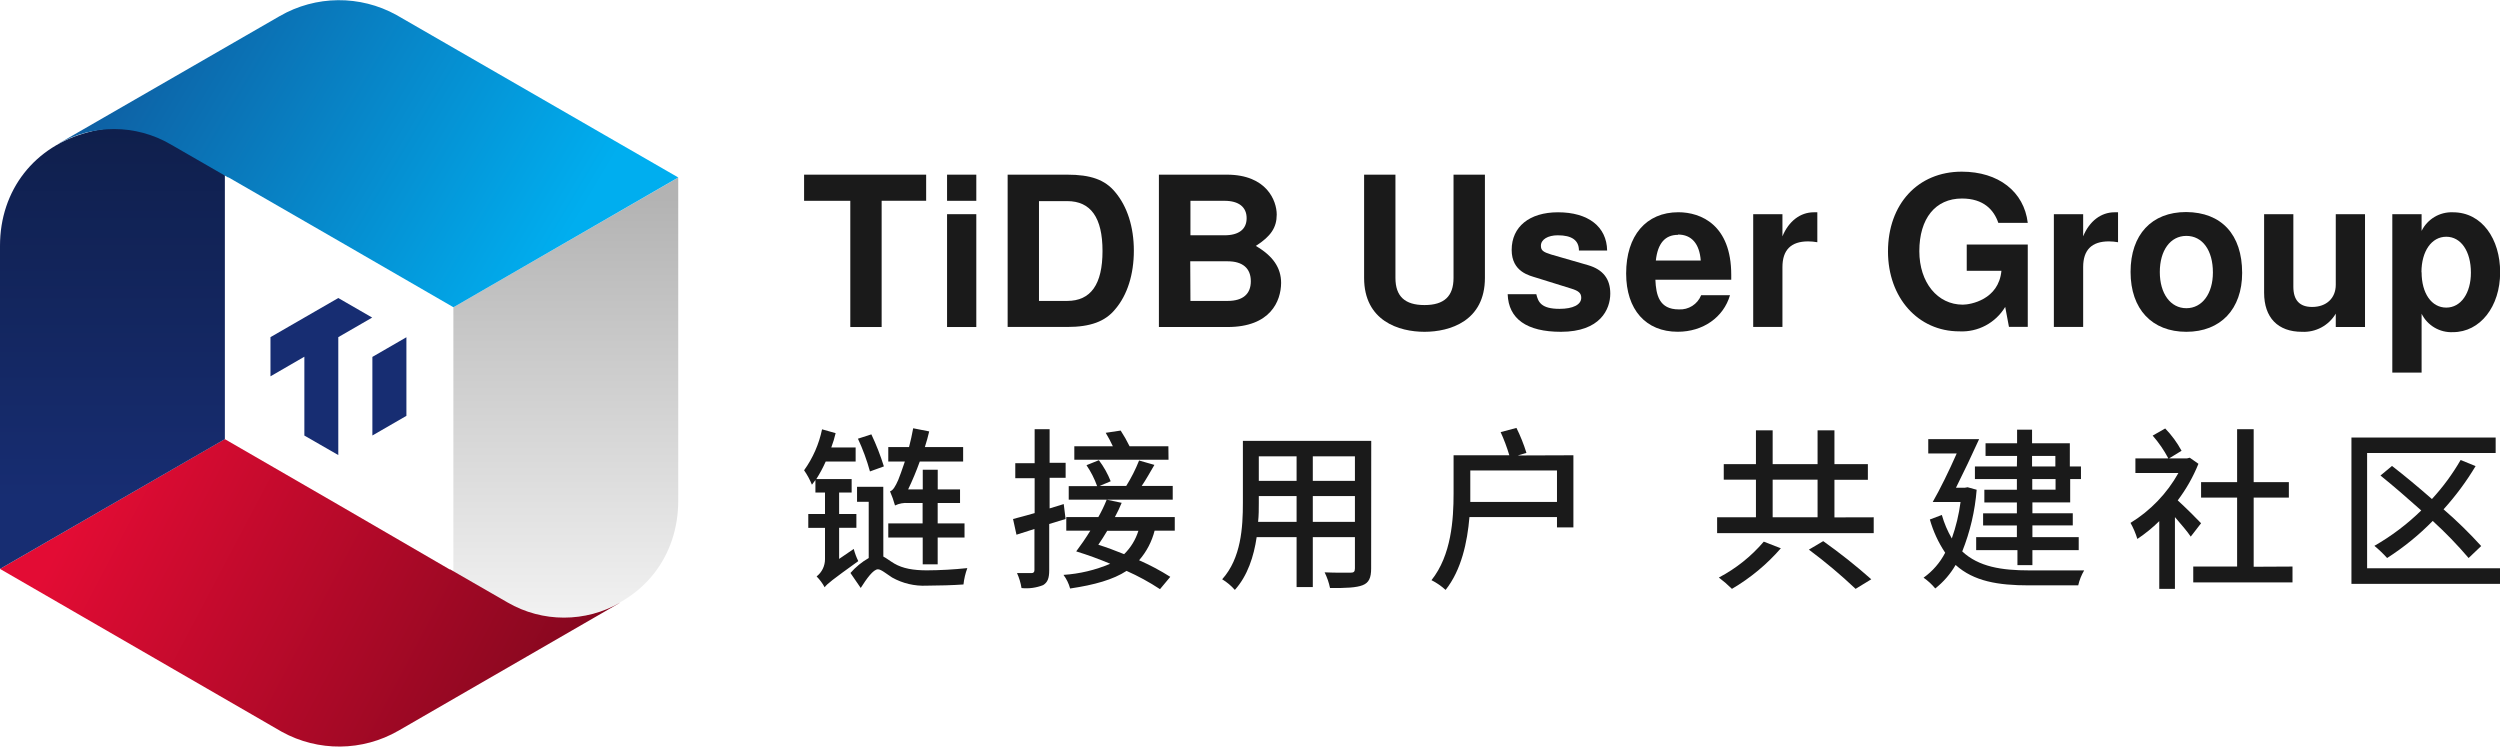
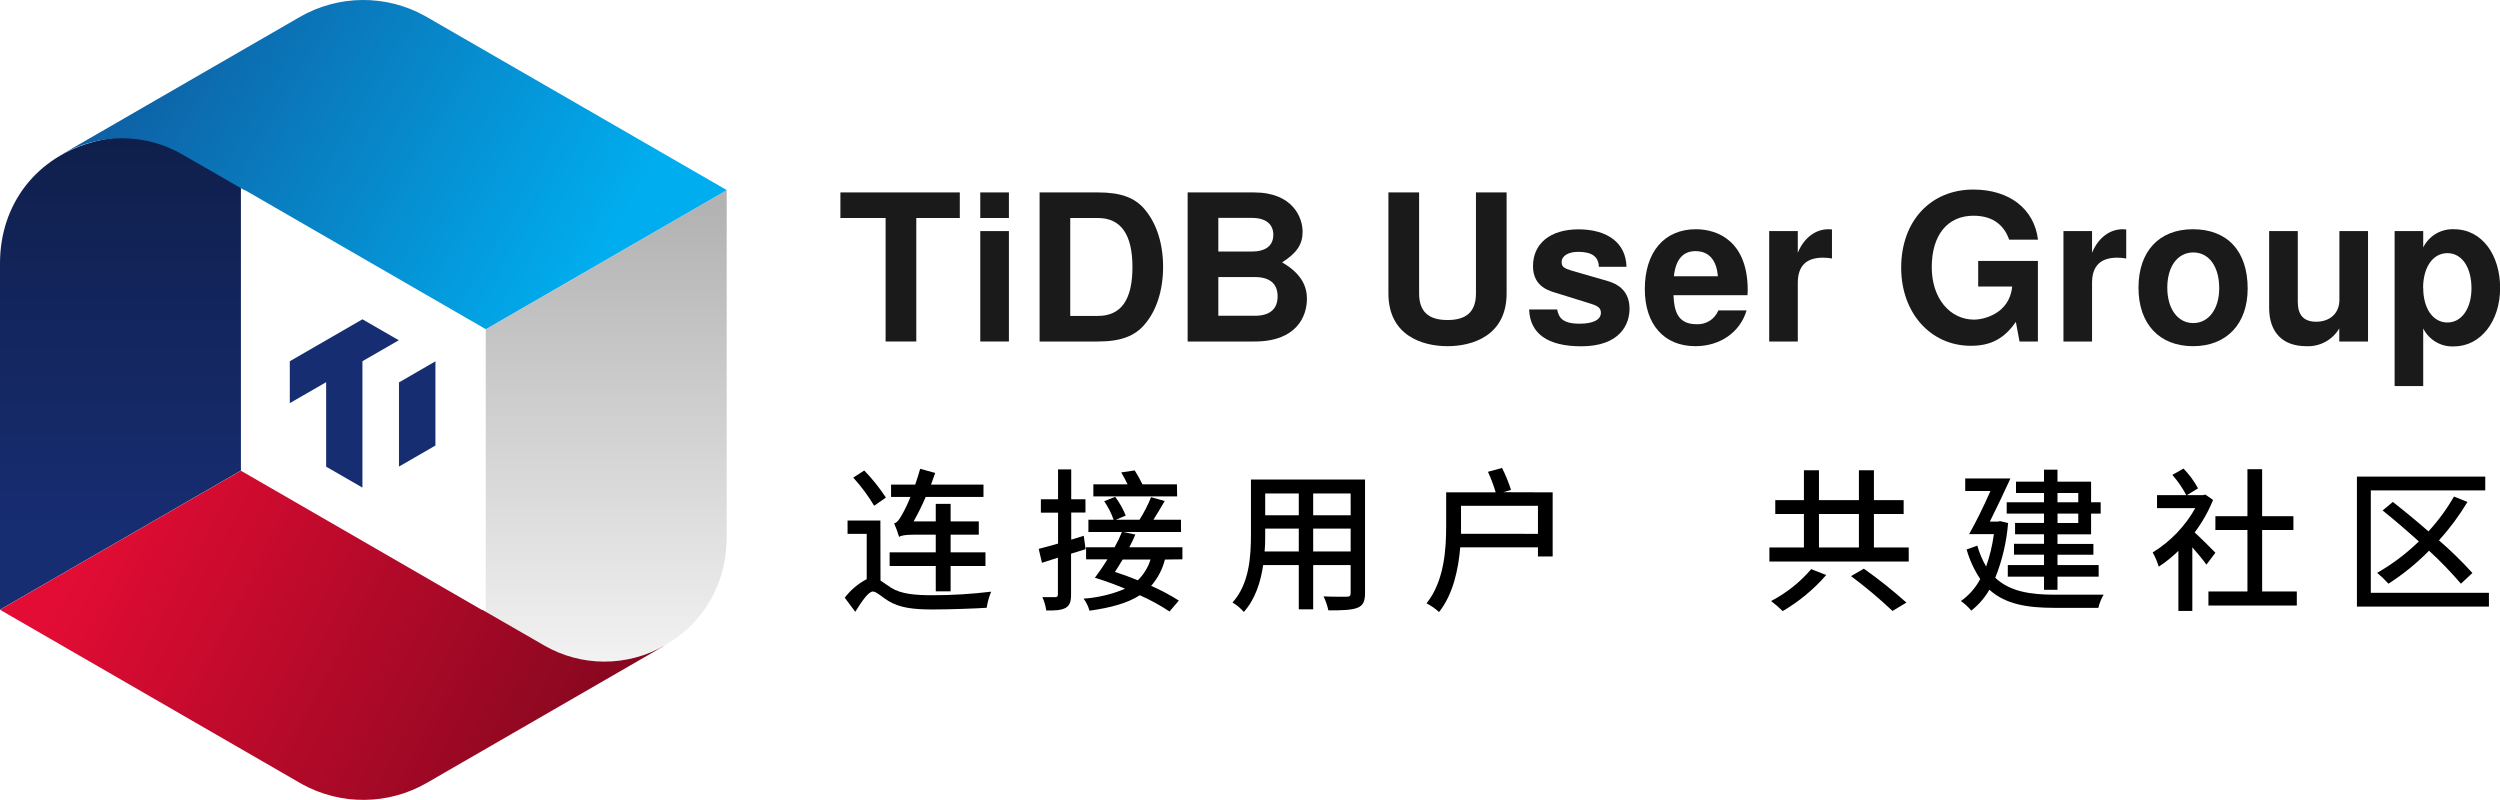
- <svg xmlns="http://www.w3.org/2000/svg" viewBox="0 0 500.97 149.6">
+ <svg xmlns="http://www.w3.org/2000/svg" viewBox="0 0 645.97 206.68">
  <defs>
    <style>.cls-1{fill:#1a1a1a;}.cls-2{fill:url(#未命名的渐变_21);}.cls-3{fill:url(#未命名的渐变_22);}.cls-4{fill:url(#未命名的渐变_29);}.cls-5{fill:url(#未命名的渐变_23);}.cls-6{fill:#172d72;}</style>
-     <linearGradient id="未命名的渐变_21" x1="113.38" y1="123.94" x2="113.38" y2="39.62" gradientUnits="userSpaceOnUse">
+     <linearGradient id="未命名的渐变_21" x1="156.64" y1="171.23" x2="156.64" y2="54.73" gradientUnits="userSpaceOnUse">
      <stop offset="0" stop-color="#f2f2f2" />
      <stop offset="1" stop-color="#b3b3b3" />
    </linearGradient>
-     <linearGradient id="未命名的渐变_22" x1="18.82" y1="95.9" x2="238.98" y2="212.12" gradientUnits="userSpaceOnUse">
+     <linearGradient id="未命名的渐变_22" x1="26" y1="132.49" x2="330.15" y2="293.06" gradientUnits="userSpaceOnUse">
      <stop offset="0" stop-color="#e30c34" />
      <stop offset="1" />
    </linearGradient>
-     <linearGradient id="未命名的渐变_29" x1="22.53" y1="99.95" x2="22.53" y2="-23.38" gradientUnits="userSpaceOnUse">
+     <linearGradient id="未命名的渐变_29" x1="31.13" y1="138.09" x2="31.13" y2="-32.3" gradientUnits="userSpaceOnUse">
      <stop offset="0" stop-color="#172d72" />
      <stop offset="1" stop-color="#0a1633" />
    </linearGradient>
-     <linearGradient id="未命名的渐变_23" x1="-24.97" y1="-26" x2="110.18" y2="53.7" gradientUnits="userSpaceOnUse">
+     <linearGradient id="未命名的渐变_23" x1="-34.5" y1="-35.92" x2="152.21" y2="74.18" gradientUnits="userSpaceOnUse">
      <stop offset="0" stop-color="#172d72" />
      <stop offset="1" stop-color="#00aeef" />
    </linearGradient>
  </defs>
  <g id="图层_2" data-name="图层 2">
    <g id="Layer_1" data-name="Layer 1">
-       <path class="cls-1" d="M171.08,110a12.5,12.5,0,0,0,.91,2.44c-5.34,3.84-6.21,4.54-6.74,5.24l0-.11v.11a9.7,9.7,0,0,0-1.61-2.17,4.37,4.37,0,0,0,1.68-3.45v-6.28h-3.35V103h3.35V98.7H163.4V96.19c-.24.35-.48.63-.7.94a15,15,0,0,0-1.57-2.89,21.53,21.53,0,0,0,3.6-8.21l2.72.77a22.26,22.26,0,0,1-.87,2.86h4.88v2.83h-6A26.27,26.27,0,0,1,163.58,96h7.08V98.7h-2.51V103h3.46v2.76h-3.46V112Zm5.93,1.53c.63.32,1.26.84,2.2,1.4,1.71,1,3.84,1.36,6.53,1.36a80.75,80.75,0,0,0,8.1-.45,13.78,13.78,0,0,0-.77,3.28c-1.78.14-5.2.24-7.37.24a12.9,12.9,0,0,1-6.94-1.64c-1.19-.77-2.2-1.64-2.83-1.64-.94,0-2.3,1.92-3.45,3.74l-2.06-3a14.21,14.21,0,0,1,3.66-3V100.55h-2.34v-3H177Zm-2.68-17.06a41.56,41.56,0,0,0-2.41-6.56l2.69-.87a48.92,48.92,0,0,1,2.51,6.42ZM182,100.8a5.07,5.07,0,0,0-2.65.49,21.85,21.85,0,0,0-1-2.83c.59-.17,1.08-1,1.64-2.27.24-.59.77-2,1.33-3.7h-3.32v-2.9h4.16c.31-1.22.62-2.54.83-3.77l3.21.63c-.24,1-.52,2.09-.87,3.14H193v2.9h-8.69a59.9,59.9,0,0,1-2.33,5.58h2.93V94.13h3v3.94h4.47v2.73H187.9v4.08h5.38v2.83H187.9v5.37h-3v-5.37H178v-2.83h6.88V100.8Z" />
-       <path class="cls-1" d="M213.53,104c-1.08.31-2.2.66-3.28,1v9.25c0,1.61-.31,2.44-1.22,3a9.18,9.18,0,0,1-4.33.59,11.85,11.85,0,0,0-.9-3c1.29,0,2.54,0,2.89,0s.6-.14.6-.6V106l-3.6,1.15L203,104c1.18-.28,2.69-.73,4.33-1.18v-7h-3.88v-3h3.88V86h3v6.74h3.21v3h-3.21v6.14l2.83-.87Zm17.84,2.34a14.39,14.39,0,0,1-3.11,5.93,46.92,46.92,0,0,1,6.25,3.32l-2.06,2.47a46.29,46.29,0,0,0-6.7-3.66c-2.69,1.75-6.39,2.8-11.31,3.53a8.08,8.08,0,0,0-1.33-2.73,28.67,28.67,0,0,0,9.36-2.23,71.94,71.94,0,0,0-6.81-2.48c.87-1.15,1.89-2.61,2.83-4.15h-4.82v-2.72h6.42a28.15,28.15,0,0,0,1.68-3.49l3,.63a30.6,30.6,0,0,1-1.36,2.86h12v2.72Zm3.63-6.21H214.16V97.41h5.69a18.63,18.63,0,0,0-2.13-4.19l2.48-1a17.8,17.8,0,0,1,2.37,4.22l-2.23.94h5.34a31.31,31.31,0,0,0,2.58-5.1l3.07.88c-.84,1.43-1.71,3-2.55,4.22H235Zm-.84-8H215.28V89.42H223a27.29,27.29,0,0,0-1.43-2.69l3-.45a29.45,29.45,0,0,1,1.78,3.14h7.78Zm-12.29,14.24c-.59,1-1.18,1.92-1.78,2.79,1.68.53,3.46,1.19,5.17,1.89a11.21,11.21,0,0,0,2.86-4.68Z" />
-       <path class="cls-1" d="M274.76,113.92c0,1.88-.45,2.86-1.71,3.35s-3.31.59-6.53.56a13.13,13.13,0,0,0-1.08-3.14c2.24.1,4.54.07,5.2.07s.87-.21.87-.88v-6.24h-8.44v10h-3.25v-10h-8c-.56,3.84-1.82,7.74-4.37,10.57a10.9,10.9,0,0,0-2.54-2.13c3.8-4.22,4.15-10.4,4.15-15.32V88.34h25.72Zm-14.94-9.35V99.4h-7.57v1.4c0,1.18,0,2.47-.14,3.77Zm-7.57-13.13v4.92h7.57V91.44Zm19.26,0h-8.44v4.92h8.44Zm0,13.13V99.4h-8.44v5.17Z" />
-       <path class="cls-1" d="M315.29,91.23v14.45H312v-2.06H294.46c-.42,5-1.61,10.61-4.78,14.59a12.71,12.71,0,0,0-2.83-1.95c4-5,4.43-12.22,4.43-17.35V91.23h11.17a35.89,35.89,0,0,0-1.74-4.64l3.17-.84a34.33,34.33,0,0,1,2,5l-1.74.52ZM312,100.58V94.27H294.63v4.64c0,.56,0,1.08,0,1.67Z" />
-       <path class="cls-1" d="M375.47,103.66v3.17H344.09v-3.17h7.78V96.12h-6.45V93h6.45V86.24h3.35V93h9V86.24h3.38V93h6.7v3.14h-6.7v7.54Zm-18.61,6.21a39.28,39.28,0,0,1-9.8,8.13,28.42,28.42,0,0,0-2.62-2.27,30.42,30.42,0,0,0,9-7.19Zm-1.64-6.21h9V96.12h-9Zm10.13,4.78a111.83,111.83,0,0,1,9.63,7.64L371.84,118a104.56,104.56,0,0,0-9.36-7.86Z" />
-       <path class="cls-1" d="M396.1,98.14a42.28,42.28,0,0,1-2.89,12.36c3.31,3.1,7.92,3.8,13.43,3.8,1.64,0,9,0,11,0a10.38,10.38,0,0,0-1.19,3h-9.88c-6.17,0-11.06-.81-14.69-4.09a16.4,16.4,0,0,1-4.08,4.71,11.8,11.8,0,0,0-2.34-2.16,14.07,14.07,0,0,0,4.33-5,23.47,23.47,0,0,1-3.07-6.66l2.4-.91a20.4,20.4,0,0,0,2,4.71,35.72,35.72,0,0,0,1.75-7.3h-5.58c1.46-2.54,3.31-6.31,4.81-9.73H386.4V88h10.19c-1.39,3.08-3.14,6.74-4.64,9.74h1.75l.59-.1Zm8.1-6.77h-6.32V88.82h6.32V86.1h3v2.72h7.57v4.65H417V96h-2.16v4.68h-7.57v2.17h8.09v2.44h-8.09v2.34h9.28v2.61h-9.28v3h-3v-3H396v-2.61h8.16V105.3h-6.77v-2.44h6.77v-2.17h-6.52V98.14h6.52V96h-8.41V93.47h8.41Zm3,0v2.1h4.67v-2.1ZM411.91,96h-4.67v2.13h4.67Z" />
-       <path class="cls-1" d="M439,107.53c-.66-1-2-2.55-3.17-3.91V118h-3.14V104.43A29.79,29.79,0,0,1,428.3,108a16.08,16.08,0,0,0-1.37-3.22,27.42,27.42,0,0,0,9.6-10h-8.62V91.86h6.6a23.83,23.83,0,0,0-3.14-4.57l2.51-1.43a20.29,20.29,0,0,1,3.28,4.47l-2.51,1.53h3.59l.56-.14,1.74,1.22a32.07,32.07,0,0,1-4.15,7.33c1.4,1.26,4,3.84,4.68,4.58Zm20.39,6v3.17H439.5v-3.17h8.79V99.72h-7.22V96.61h7.22V86h3.32V96.61h7.05v3.11h-7.05v13.85Z" />
-       <path class="cls-1" d="M501,113.88V117h-29.8V87.67H500.1v3.11H474.34v23.1Zm-6.32-2.06a82.91,82.91,0,0,0-7.19-7.43,52.27,52.27,0,0,1-9.14,7.43,23.75,23.75,0,0,0-2.55-2.44,46.64,46.64,0,0,0,9.39-7.09c-2.76-2.47-5.58-4.91-8.17-7l2.31-1.92c2.48,1.92,5.3,4.26,8,6.63a44,44,0,0,0,5.75-7.82l3,1.22a54.82,54.82,0,0,1-6.42,8.66,86.79,86.79,0,0,1,7.54,7.36Z" />
-       <path class="cls-1" d="M176.67,65.53h-6.28V40.24h-9.26V35h24.46v5.23h-8.92Z" />
-       <path class="cls-1" d="M195.64,40.24h-5.86V35h5.86Zm0,25.29h-5.86V42.92h5.86Z" />
-       <path class="cls-1" d="M201.92,35h11.93c4.69,0,7.58,1,9.63,3.51,2.43,2.89,3.73,7,3.73,11.73s-1.3,8.88-3.73,11.72c-2,2.47-5,3.56-9.63,3.56H201.92ZM213.85,60.3c4.73,0,7.08-3.31,7.08-10s-2.35-10-7.08-10H208.2V60.3Z" />
-       <path class="cls-1" d="M246,65.53H232.23V35h13.61c8,0,10,5.23,10,8,0,2.59-1.17,4.35-4.19,6.28,3.44,2,5.07,4.39,5.07,7.41C256.69,60.38,254.55,65.53,246,65.53Zm-7.45-18.38h6.82c2.89,0,4.44-1.22,4.44-3.43s-1.55-3.48-4.44-3.48h-6.82Zm0,13.15H246c3.06,0,4.65-1.38,4.65-3.94s-1.59-4-4.65-4h-7.49Z" />
-       <path class="cls-1" d="M273.35,55.69V35h6.28V55.69c0,3.69,1.89,5.44,5.82,5.44s5.82-1.75,5.82-5.44V35h6.29V55.69c0,8.63-7,10.8-12.11,10.8S273.35,64.32,273.35,55.69Z" />
-       <path class="cls-1" d="M312.5,61.89c2.73,0,4.36-.84,4.36-2.22,0-.92-.5-1.38-2-1.84l-7-2.18c-1.3-.42-4.94-1.13-4.94-5.57,0-4.65,3.56-7.54,9.29-7.54,6.07,0,9.76,2.89,9.84,7.66h-5.65c0-2.05-1.42-3.05-4.23-3.05-2,0-3.39.84-3.39,2.09,0,.92.42,1.26,2.05,1.76l7.41,2.14c3,.88,4.44,2.76,4.44,5.69,0,3.14-2,7.66-9.88,7.66-6.87,0-10.51-2.59-10.68-7.53h5.74C308.23,60.51,308.82,61.89,312.5,61.89Z" />
-       <path class="cls-1" d="M346.92,55.06c0,.3,0,.5,0,1H331.72c.13,3.06.76,5.94,4.69,5.94a4.53,4.53,0,0,0,4.48-2.84h5.78c-1.3,4.43-5.4,7.32-10.47,7.32-6.4,0-10.34-4.43-10.34-11.68,0-7.58,4-12.27,10.47-12.27C340.85,42.54,346.92,45.06,346.92,55.06Zm-10.67-8c-2.6,0-4.07,1.72-4.44,5.15h9C340.56,48.87,339,47,336.25,47Z" />
-       <path class="cls-1" d="M357.18,42.92v4.44c1.26-3.06,3.6-4.82,6.28-4.82a5.3,5.3,0,0,1,.71,0v6a10.83,10.83,0,0,0-1.84-.17q-5.15,0-5.15,5.15v12h-5.86V42.92Z" />
-       <path class="cls-1" d="M393.15,39.78c-5.32,0-8.54,4-8.54,10.55,0,6.28,3.64,10.72,8.71,10.72,1.55,0,7.2-1,7.74-6.78h-6.95V49h12.23v16.5h-3.77l-.75-4a10.12,10.12,0,0,1-9.21,4.9c-8.25,0-14.28-6.74-14.28-16,0-9.51,6-16,14.78-16,7.37,0,12.48,4,13.23,10.26h-5.9C399.56,42.08,397.51,39.78,393.15,39.78Z" />
-       <path class="cls-1" d="M417.44,42.92v4.44c1.25-3.06,3.6-4.82,6.28-4.82a5.37,5.37,0,0,1,.71,0v6a10.92,10.92,0,0,0-1.84-.17c-3.44,0-5.15,1.72-5.15,5.15v12h-5.87V42.92Z" />
-       <path class="cls-1" d="M449.3,54.69c0,7.24-4.31,11.8-11.18,11.8s-11.18-4.52-11.18-12,4.23-12,11.14-12C445.16,42.54,449.3,47,449.3,54.69Zm-16.5-.17c0,4.31,2.14,7.24,5.32,7.24s5.32-2.93,5.32-7.16c0-4.44-2.09-7.33-5.32-7.33S432.8,50.2,432.8,54.52Z" />
-       <path class="cls-1" d="M468.06,65.53V62.85a7.43,7.43,0,0,1-6.78,3.64c-4.82,0-7.58-2.84-7.58-7.83V42.92h5.86V57.45c0,2.72,1.26,4.06,3.77,4.06,2.85,0,4.73-1.76,4.73-4.44V42.92h5.86V65.53Z" />
-       <path class="cls-1" d="M501,54.56c0,6.87-4,12-9.46,12a6.66,6.66,0,0,1-6.28-3.69V74.66h-5.87V42.92h5.87v3.35a6.7,6.7,0,0,1,6.28-3.73C497.37,42.54,501,47.9,501,54.56Zm-15.74,0c0,4.23,2,7.08,4.94,7.08s4.94-2.89,4.94-7c0-4.31-2-7.2-4.94-7.2S485.23,50.33,485.23,54.56Z" />
-       <path class="cls-2" d="M101.73,121.14a21.28,21.28,0,0,0,16.38,2c10.89-2.8,17.8-11.65,17.8-22.82V35.58l-45.06,26v53.19Z" />
-       <path class="cls-3" d="M56.47,146.64a23.78,23.78,0,0,0,23.38-.22L124,120.92l.3-.19a22.51,22.51,0,0,1-22.58,0l-11.51-6.63h-.11L68,101.26,45.06,88l-.21.1L0,114Z" />
-       <path class="cls-4" d="M34.18,28.46a21.28,21.28,0,0,0-16.38-2C6.91,29.24,0,38.09,0,49.26V114L45.06,88V34.81Z" />
-       <path class="cls-5" d="M79.44,3a23.78,23.78,0,0,0-23.38.22L11.9,28.68l-.3.19a22.51,22.51,0,0,1,22.58.05l11.51,6.63h.11L68,48.35,90.85,61.56l.21-.1,44.85-25.9Z" />
-       <polygon class="cls-6" points="67.79 59.72 54.2 67.56 54.2 75.41 60.99 71.48 60.99 87.28 67.79 91.19 67.79 91.19 67.79 67.56 74.58 63.64 67.79 59.72" />
-       <polygon class="cls-6" points="74.62 71.52 74.62 87.27 81.44 83.33 81.44 67.58 74.62 71.52" />
+       <path class="cls-1" d="M236.76,88.24h-7.93V56.33H217.15V49.72H248v6.61H236.76Z" />
+       <path class="cls-1" d="M260.69,56.33h-7.4V49.72h7.4Zm0,31.91h-7.4V59.71h7.4Z" />
+       <path class="cls-1" d="M268.62,49.72h15.06c5.91,0,9.56,1.32,12.15,4.44,3.06,3.64,4.7,8.88,4.7,14.79s-1.64,11.21-4.7,14.8c-2.59,3.12-6.29,4.49-12.15,4.49H268.62Zm15.06,31.91c6,0,8.93-4.17,8.93-12.62s-3-12.68-8.93-12.68h-7.14v25.3Z" />
+       <path class="cls-1" d="M324.2,88.24H306.87V49.72H324c10.15,0,12.58,6.61,12.58,10.15,0,3.27-1.48,5.49-5.29,7.92,4.34,2.54,6.4,5.55,6.4,9.35C337.73,81.74,335,88.24,324.2,88.24ZM314.8,65h8.61c3.64,0,5.6-1.53,5.6-4.33s-2-4.38-5.6-4.38H314.8Zm0,16.59h9.45c3.86,0,5.87-1.74,5.87-5s-2-5-5.87-5H314.8Z" />
+       <path class="cls-1" d="M358.75,75.82V49.72h7.93v26.1c0,4.65,2.38,6.87,7.34,6.87s7.35-2.22,7.35-6.87V49.72h7.92v26.1c0,10.89-8.77,13.63-15.27,13.63S358.75,86.71,358.75,75.82Z" />
+       <path class="cls-1" d="M408.16,83.64c3.43,0,5.49-1,5.49-2.8,0-1.16-.63-1.74-2.48-2.32l-8.82-2.75c-1.64-.53-6.24-1.43-6.24-7,0-5.86,4.49-9.51,11.73-9.51,7.66,0,12.31,3.65,12.42,9.67h-7.14c-.05-2.59-1.79-3.86-5.33-3.86-2.59,0-4.28,1.06-4.28,2.64,0,1.17.53,1.59,2.59,2.22l9.35,2.7c3.75,1.11,5.6,3.49,5.6,7.18,0,4-2.48,9.67-12.47,9.67-8.67,0-13.26-3.27-13.47-9.51h7.24C402.77,81.9,403.51,83.64,408.16,83.64Z" />
+       <path class="cls-1" d="M451.59,75a11.13,11.13,0,0,1-.06,1.27H432.41c.16,3.86.95,7.5,5.92,7.5A5.73,5.73,0,0,0,444,80.21h7.29c-1.64,5.6-6.81,9.24-13.21,9.24C430,89.45,425,83.85,425,74.71c0-9.56,5-15.48,13.21-15.48C443.93,59.23,451.59,62.4,451.59,75ZM438.11,64.89c-3.27,0-5.12,2.16-5.6,6.49h11.36C443.56,67.21,441.55,64.89,438.11,64.89Z" />
+       <path class="cls-1" d="M464.53,59.71v5.6c1.59-3.86,4.55-6.08,7.93-6.08a6.94,6.94,0,0,1,.9.05v7.51a13,13,0,0,0-2.33-.21q-6.5,0-6.5,6.49V88.24h-7.39V59.71Z" />
+       <path class="cls-1" d="M509.92,55.74c-6.71,0-10.78,5-10.78,13.32,0,7.92,4.6,13.53,11,13.53,2,0,9.09-1.27,9.78-8.56h-8.78V67.42h15.43V88.24h-4.75l-.95-5.07c-3,4.33-6.45,6.18-11.63,6.18-10.41,0-18-8.51-18-20.18,0-12,7.56-20.19,18.65-20.19,9.3,0,15.75,5,16.7,12.94h-7.45C518,58.65,515.41,55.74,509.92,55.74Z" />
+       <path class="cls-1" d="M540.56,59.71v5.6c1.59-3.86,4.55-6.08,7.93-6.08a6.94,6.94,0,0,1,.9.05v7.51a12.94,12.94,0,0,0-2.33-.21q-6.49,0-6.5,6.49V88.24h-7.39V59.71Z" />
+       <path class="cls-1" d="M580.77,74.55c0,9.15-5.44,14.9-14.11,14.9s-14.1-5.7-14.1-15.11,5.33-15.11,14.05-15.11C575.54,59.23,580.77,64.89,580.77,74.55ZM560,74.34c0,5.44,2.7,9.14,6.71,9.14s6.71-3.7,6.71-9c0-5.6-2.64-9.25-6.71-9.25S560,68.9,560,74.34Z" />
+       <path class="cls-1" d="M604.44,88.24V84.86a9.36,9.36,0,0,1-8.56,4.59c-6.07,0-9.56-3.59-9.56-9.88V59.71h7.4V78c0,3.44,1.58,5.13,4.75,5.13,3.59,0,6-2.22,6-5.6V59.71h7.4V88.24Z" />
+       <path class="cls-1" d="M646,74.4c0,8.66-5.07,15.11-11.94,15.11a8.42,8.42,0,0,1-7.93-4.65v14.9h-7.39V59.71h7.39v4.22a8.46,8.46,0,0,1,7.93-4.7C641.43,59.23,646,66,646,74.4Zm-19.87,0c0,5.33,2.54,8.93,6.24,8.93s6.23-3.65,6.23-8.83c0-5.44-2.48-9.09-6.23-9.09S626.1,69.06,626.1,74.4Z" />
+       <path class="cls-2" d="M140.54,167.36a29.4,29.4,0,0,0,22.63,2.79c15.05-3.87,24.6-16.09,24.6-31.53V49.16L125.51,85.1v73.49Z" />
+       <path class="cls-3" d="M78,202.59a32.85,32.85,0,0,0,32.3-.31l61-35.22.42-.27a31.1,31.1,0,0,1-31.21-.07l-15.89-9.16h-.16L93.88,139.89,62.25,121.63l-.29.15L0,157.55Z" />
+       <path class="cls-4" d="M47.22,39.32C39.82,35,31.89,34.66,24.6,36.53,9.54,40.4,0,52.62,0,68.06v89.46l62.25-35.94V48.09Z" />
+       <path class="cls-5" d="M109.75,4.09a32.86,32.86,0,0,0-32.31.31l-61,35.22c-.15.08-.28.18-.42.27a31.08,31.08,0,0,1,31.2.07l15.9,9.16h.16l30.6,17.67,31.63,18.26.3-.15,62-35.77Z" />
+       <polygon class="cls-6" points="93.65 82.5 74.88 93.34 74.88 104.17 84.27 98.75 84.27 120.58 93.65 125.99 93.65 125.99 93.65 93.33 103.04 87.92 93.65 82.5" />
+       <polygon class="cls-6" points="103.09 98.81 103.09 120.56 112.51 115.12 112.51 93.36 103.09 98.81" />
+       <path d="M227.51,150c.72.44,1.56,1.12,2.76,1.88,2.64,1.64,6.24,1.92,10.84,1.92a125.17,125.17,0,0,0,15-.92,17.45,17.45,0,0,0-1.16,4.16c-2.8.2-9.84.44-13.92.44-5.2,0-8.52-.44-11.48-2.2-1.68-1-3.08-2.44-4-2.44-1.2,0-2.92,2.64-4.56,5.24l-2.72-3.64a17.22,17.22,0,0,1,5.68-4.8V137.94H219V134.5h8.48Zm-1.64-19.32a45.2,45.2,0,0,0-5.4-7.27l2.84-1.84a47.58,47.58,0,0,1,5.6,7Zm15.92,15.56H229.87v-3.52h11.92v-4.56H236c-1.84,0-3.36.2-3.68.6a27.34,27.34,0,0,0-1.28-3.52c.8-.2,1.44-1.16,2.2-2.56a33.19,33.19,0,0,0,2-4.28h-5v-3.19h6.24c.44-1.32.92-2.72,1.28-4.08l3.88,1.08-1.08,3h13.56v3.19H239.19a62,62,0,0,1-3.12,6.32h5.72v-4.52h3.84v4.52h7.28v3.44h-7.28v4.56h9v3.52h-9v6.56h-3.84Z" />
+       <path d="M280.51,141.9c-1.24.36-2.52.76-3.76,1.16v10.6c0,1.84-.36,2.8-1.4,3.4s-2.6.72-5,.68a13.43,13.43,0,0,0-1-3.44c1.48,0,2.92,0,3.32,0s.68-.16.68-.68V144.1l-4.12,1.32-.84-3.6c1.36-.32,3.08-.84,5-1.36v-8h-4.44V129h4.44v-7.71h3.4V129h3.68v3.44h-3.68v7l3.24-1ZM301,144.58a16.45,16.45,0,0,1-3.56,6.8,52.55,52.55,0,0,1,7.16,3.8L302.19,158a51.75,51.75,0,0,0-7.68-4.2c-3.08,2-7.32,3.2-13,4a9.46,9.46,0,0,0-1.52-3.12,33.15,33.15,0,0,0,10.72-2.56,81,81,0,0,0-7.8-2.84c1-1.32,2.16-3,3.24-4.76h-5.52v-3.12H288a32.72,32.72,0,0,0,1.92-4l3.44.72a34.55,34.55,0,0,1-1.56,3.28h13.72v3.12Zm4.16-7.12H281.23V134.3h6.52a20.92,20.92,0,0,0-2.44-4.8l2.84-1.12a20.61,20.61,0,0,1,2.72,4.84l-2.56,1.08h6.12a36.43,36.43,0,0,0,3-5.84l3.52,1c-1,1.64-2,3.44-2.92,4.84h7.12Zm-1-9.2H282.51v-3.11h8.84a32,32,0,0,0-1.64-3.08l3.48-.52a32,32,0,0,1,2,3.6h8.92Zm-14.08,16.32c-.68,1.16-1.36,2.2-2,3.2,1.92.6,4,1.36,5.92,2.16a12.78,12.78,0,0,0,3.28-5.36Z" />
+       <path d="M352.71,153.22c0,2.16-.52,3.28-2,3.84s-3.8.68-7.48.64a15.37,15.37,0,0,0-1.24-3.6c2.56.12,5.2.08,6,.08s1-.24,1-1V146h-9.68v11.44h-3.72V146h-9.2c-.64,4.4-2.08,8.88-5,12.12a12.31,12.31,0,0,0-2.92-2.44c4.36-4.84,4.76-11.92,4.76-17.56V123.91h29.48ZM335.59,142.5v-5.92h-8.68v1.6c0,1.36,0,2.84-.16,4.32Zm-8.68-15v5.64h8.68v-5.64Zm22.08,0h-9.68v5.64H349Zm0,15v-5.92h-9.68v5.92Z" />
+       <path d="M401.19,127.22v16.56h-3.8v-2.36H377.31c-.48,5.68-1.84,12.16-5.48,16.72a14.17,14.17,0,0,0-3.24-2.24c4.6-5.72,5.08-14,5.08-19.88v-8.8h12.8a40.11,40.11,0,0,0-2-5.31l3.64-1a39.61,39.61,0,0,1,2.32,5.68l-2,.59Zm-3.8,10.72V130.7H377.51V136c0,.64,0,1.24,0,1.92Z" />
+       <path d="M493.19,141.46v3.64h-36v-3.64h8.92v-8.64h-7.4v-3.6h7.4v-7.71H470v7.71h10.32v-7.71h3.88v7.71h7.68v3.6h-7.68v8.64Zm-21.32,7.12a45.21,45.21,0,0,1-11.24,9.32,31.07,31.07,0,0,0-3-2.6A35,35,0,0,0,468,147.06ZM470,141.46h10.32v-8.64H470Zm11.6,5.48a126.85,126.85,0,0,1,11,8.76l-3.6,2.16a121,121,0,0,0-10.72-9Z" />
+       <path d="M518.87,135.14a48.53,48.53,0,0,1-3.32,14.16c3.8,3.56,9.08,4.36,15.4,4.36,1.88,0,10.28,0,12.6,0a12.1,12.1,0,0,0-1.36,3.4H530.87c-7.08,0-12.68-.92-16.84-4.68a18.8,18.8,0,0,1-4.68,5.4,13.25,13.25,0,0,0-2.68-2.48,16.1,16.1,0,0,0,5-5.68,27.18,27.18,0,0,1-3.52-7.64l2.76-1a23.33,23.33,0,0,0,2.28,5.4,40.72,40.72,0,0,0,2-8.36h-6.4c1.68-2.92,3.8-7.24,5.52-11.15h-6.52v-3.24h11.68c-1.6,3.51-3.6,7.71-5.32,11.15h2l.68-.12Zm9.28-7.76h-7.24v-2.92h7.24v-3.11h3.48v3.11h8.68v5.32h2.48v2.92h-2.48v5.36h-8.68v2.48h9.28v2.8h-9.28V146h10.64v3H531.63v3.4h-3.48V149h-9.36v-3h9.36v-2.68h-7.76v-2.8h7.76v-2.48h-7.48v-2.92h7.48V132.7h-9.64v-2.92h9.64Zm3.48,0v2.4H537v-2.4ZM537,132.7h-5.36v2.44H537Z" />
+       <path d="M570.11,145.9c-.76-1.12-2.28-2.92-3.64-4.48v16.44h-3.6V142.34a32.92,32.92,0,0,1-5.08,4.08,18.18,18.18,0,0,0-1.56-3.68,31.51,31.51,0,0,0,11-11.44h-9.88v-3.36h7.56a26.67,26.67,0,0,0-3.6-5.23l2.88-1.64a23.65,23.65,0,0,1,3.76,5.11l-2.88,1.76h4.12l.64-.15,2,1.39a37.2,37.2,0,0,1-4.76,8.4c1.6,1.44,4.56,4.4,5.36,5.24Zm23.36,6.92v3.64H570.63v-3.64h10.08V136.94h-8.28v-3.56h8.28V121.23h3.8v12.15h8.08v3.56h-8.08v15.88Z" />
+       <path d="M643.11,153.18v3.56H609V123.15h33.16v3.56H612.59v26.47Zm-7.24-2.36a96.9,96.9,0,0,0-8.24-8.52,60.08,60.08,0,0,1-10.48,8.52,27.84,27.84,0,0,0-2.92-2.8A53.94,53.94,0,0,0,625,139.9c-3.16-2.84-6.4-5.64-9.36-8l2.64-2.2c2.84,2.2,6.08,4.88,9.2,7.6a50.16,50.16,0,0,0,6.6-9l3.48,1.4a63.07,63.07,0,0,1-7.36,9.92,98.06,98.06,0,0,1,8.64,8.44Z" />
    </g>
  </g>
</svg>
